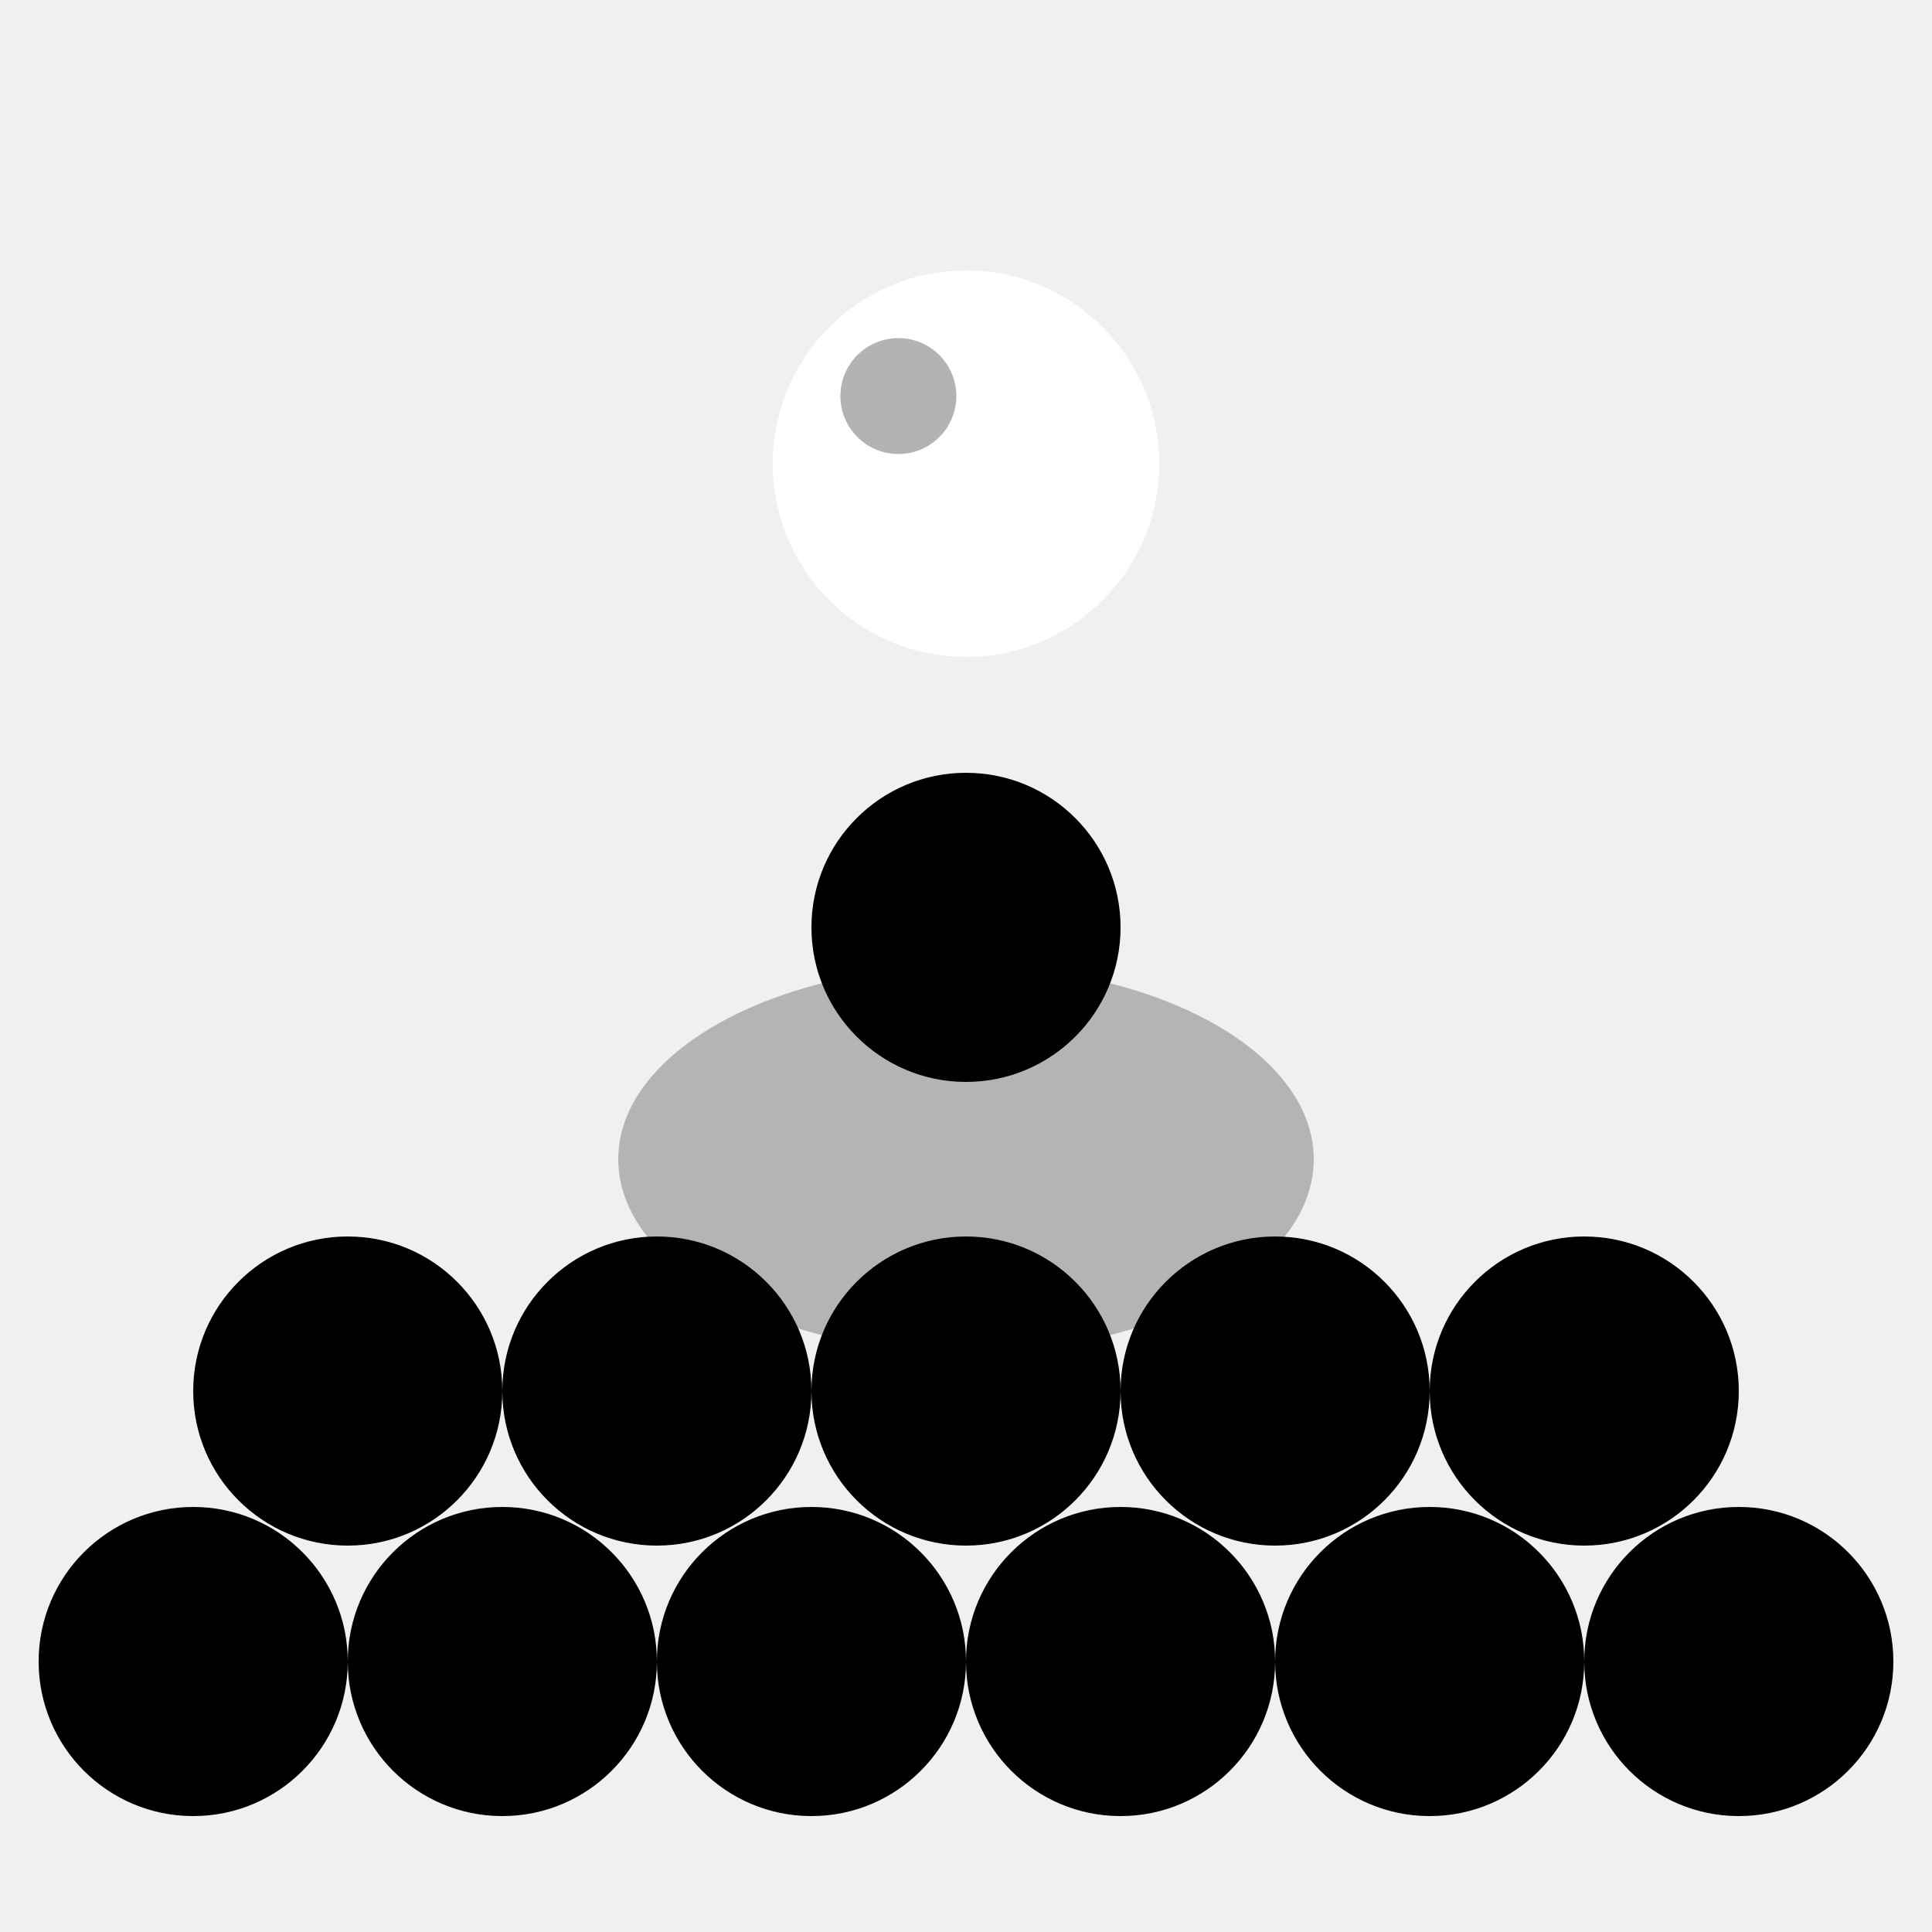
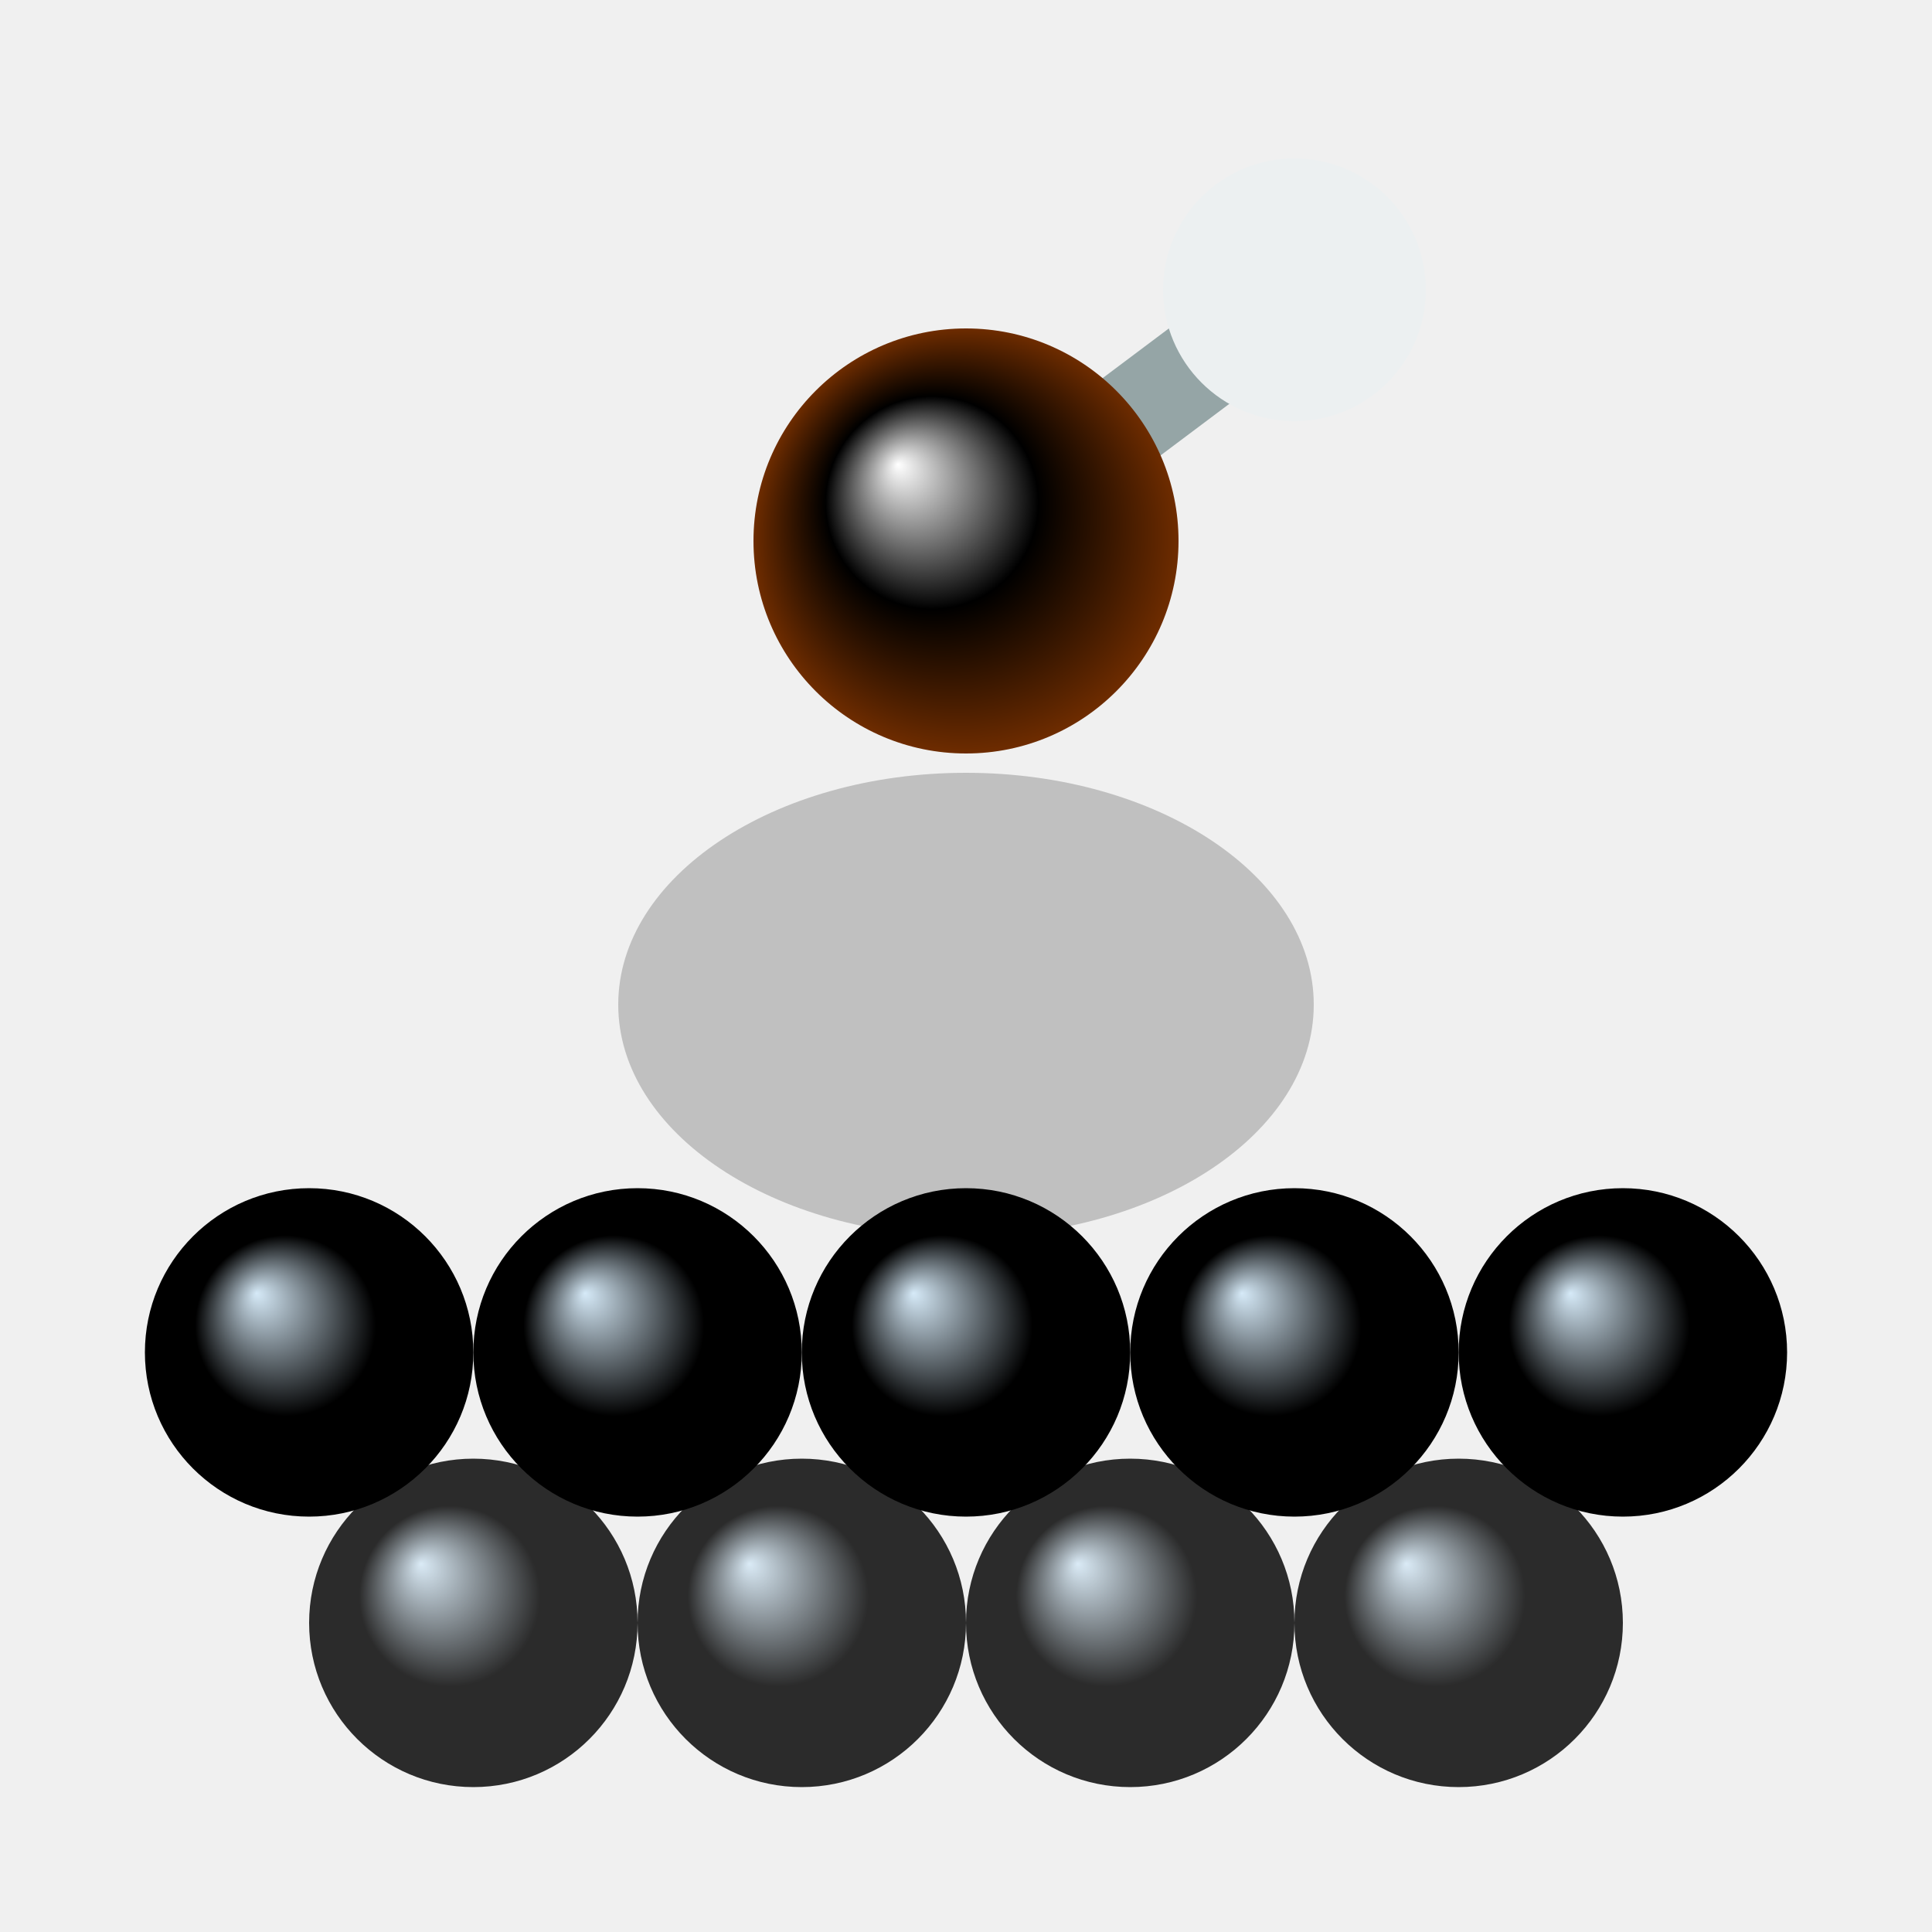
<svg xmlns="http://www.w3.org/2000/svg" viewBox="0 0 100 100">
+   <defs>
+     <radialGradient id="ad" cx="50%" cy="50%" r="50%" fx="34%" fy="32%">
+       <stop offset="0%" stop-color="#FFFFFF" />
+       <stop offset="50%" stop-color="@C2@" />
+       <stop offset="100%" stop-color="#6E2C00" />
+     </radialGradient>
+     <radialGradient id="sl" cx="50%" cy="50%" r="50%" fx="34%" fy="32%">
+       <stop offset="0%" stop-color="#D6EAF8" />
+       <stop offset="55%" stop-color="@C1@" />
+       <stop offset="100%" stop-color="@C3@" />
+     </radialGradient>
+   </defs>
  <g stroke-linejoin="round" stroke-linecap="round">
-     <ellipse cx="50" cy="60" rx="18" ry="10" fill="@C2@" opacity="0.25" />
-     <circle cx="10" cy="86" r="8" fill="@C1@" stroke="@C3@" stroke-width="3" />
-     <circle cx="26" cy="86" r="8" fill="@C1@" stroke="@C3@" stroke-width="3" />
-     <circle cx="42" cy="86" r="8" fill="@C1@" stroke="@C3@" stroke-width="3" />
-     <circle cx="58" cy="86" r="8" fill="@C1@" stroke="@C3@" stroke-width="3" />
-     <circle cx="74" cy="86" r="8" fill="@C1@" stroke="@C3@" stroke-width="3" />
-     <circle cx="90" cy="86" r="8" fill="@C1@" stroke="@C3@" stroke-width="3" />
-     <circle cx="18" cy="72" r="8" fill="@C1@" stroke="@C3@" stroke-width="3" />
-     <circle cx="34" cy="72" r="8" fill="@C1@" stroke="@C3@" stroke-width="3" />
-     <circle cx="50" cy="72" r="8" fill="@C1@" stroke="@C3@" stroke-width="3" />
-     <circle cx="66" cy="72" r="8" fill="@C1@" stroke="@C3@" stroke-width="3" />
-     <circle cx="82" cy="72" r="8" fill="@C1@" stroke="@C3@" stroke-width="3" />
-     <path d="M50,64 V24" fill="none" stroke="@C3@" stroke-width="5" />
-     <path d="M50,49 V38" fill="none" stroke="@C3@" stroke-width="5" />
-     <circle cx="50" cy="48" r="8" fill="@C2@" stroke="@C3@" stroke-width="3" />
-     <circle cx="50" cy="24" r="10" fill="#FFFFFF" stroke="@C3@" stroke-width="3" />
-     <circle cx="46.5" cy="20.5" r="3" fill="@C1@" opacity="0.3" />
+     <ellipse cx="50" cy="52" rx="18" ry="12" fill="@C2@" opacity="0.2" />
+     <line x1="50" y1="34" x2="50" y2="62" stroke="@C2@" stroke-width="2.6" stroke-dasharray="3.5 2.5" />
+     <line x1="50" y1="28" x2="66" y2="16" stroke="#95A5A6" stroke-width="5" />
+     <circle cx="50" cy="28" r="11" fill="url(#ad)" stroke="@C3@" stroke-width="1.1" />
+     <circle cx="67" cy="15" r="6.8" fill="#ECF0F1" stroke="@C3@" stroke-width="1.1" />
+     <circle cx="16" cy="70" r="8.5" fill="url(#sl)" />
+     <circle cx="33" cy="70" r="8.5" fill="url(#sl)" />
+     <circle cx="50" cy="70" r="8.5" fill="url(#sl)" />
+     <circle cx="67" cy="70" r="8.5" fill="url(#sl)" />
+     <circle cx="84" cy="70" r="8.5" fill="url(#sl)" />
+     <circle cx="24.5" cy="84" r="8.5" fill="url(#sl)" opacity="0.82" />
+     <circle cx="41.5" cy="84" r="8.5" fill="url(#sl)" opacity="0.82" />
+     <circle cx="58.5" cy="84" r="8.5" fill="url(#sl)" opacity="0.82" />
+     <circle cx="75.5" cy="84" r="8.5" fill="url(#sl)" opacity="0.82" />
  </g>
</svg>
